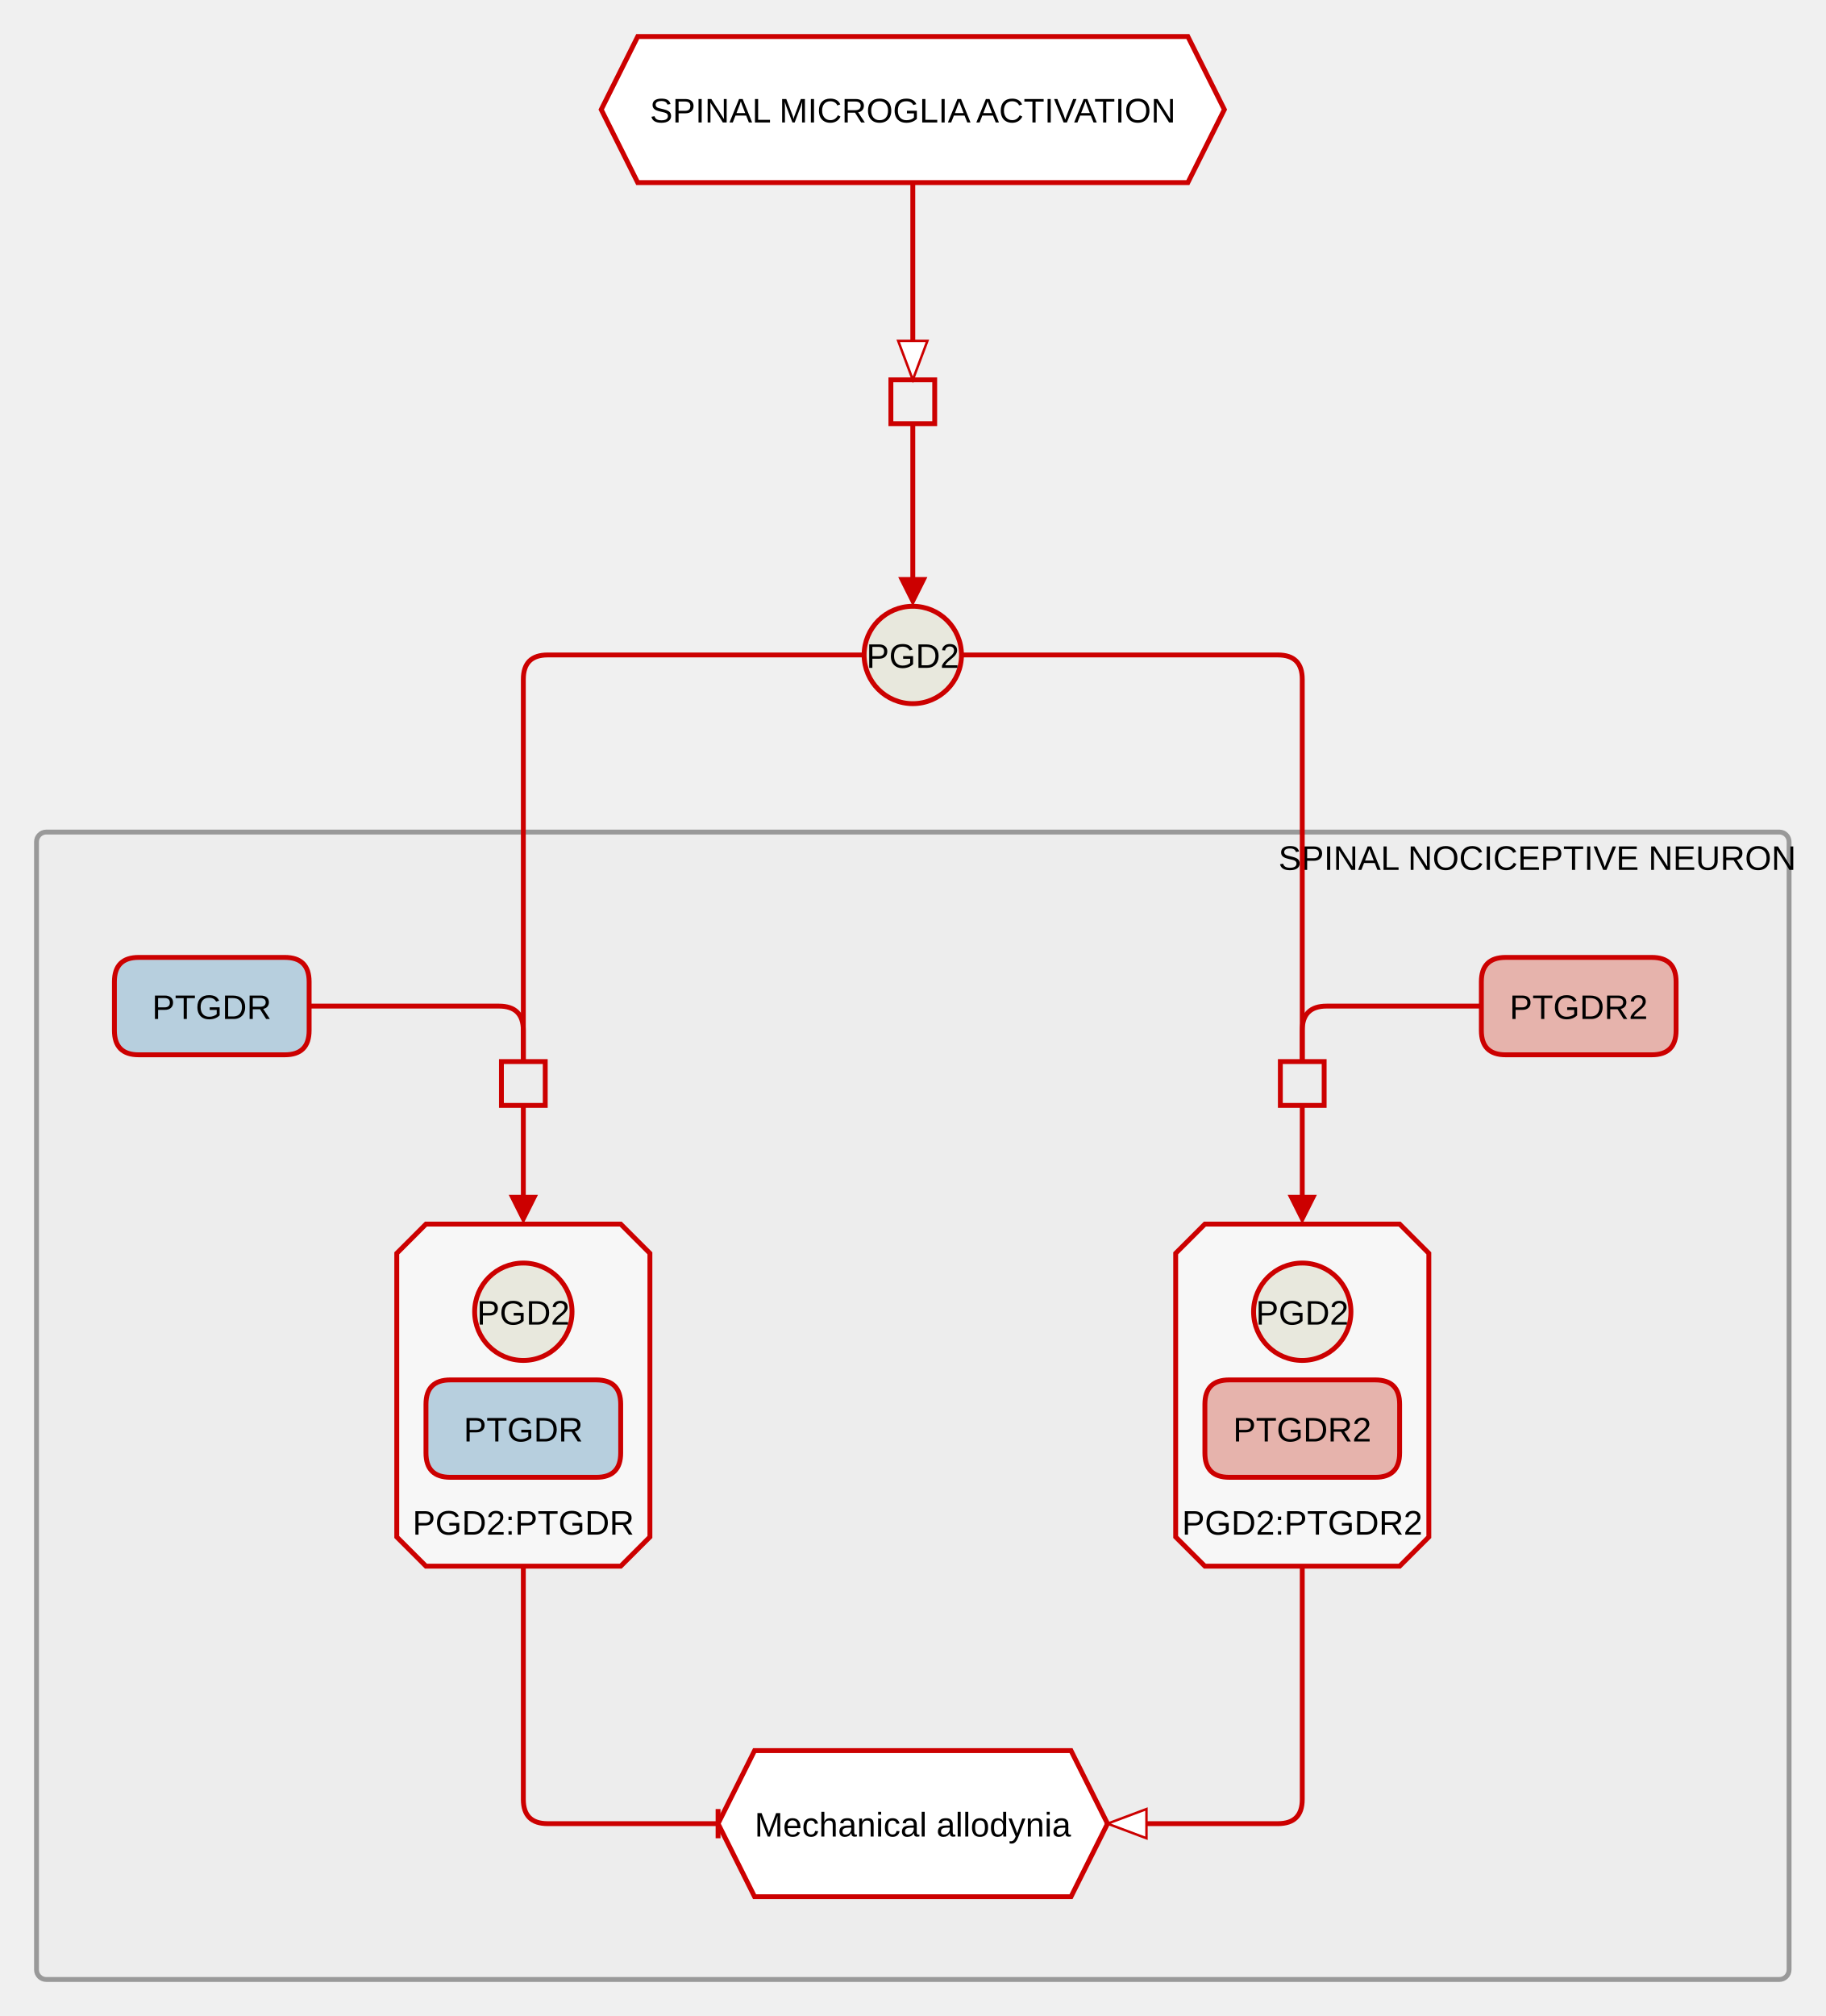
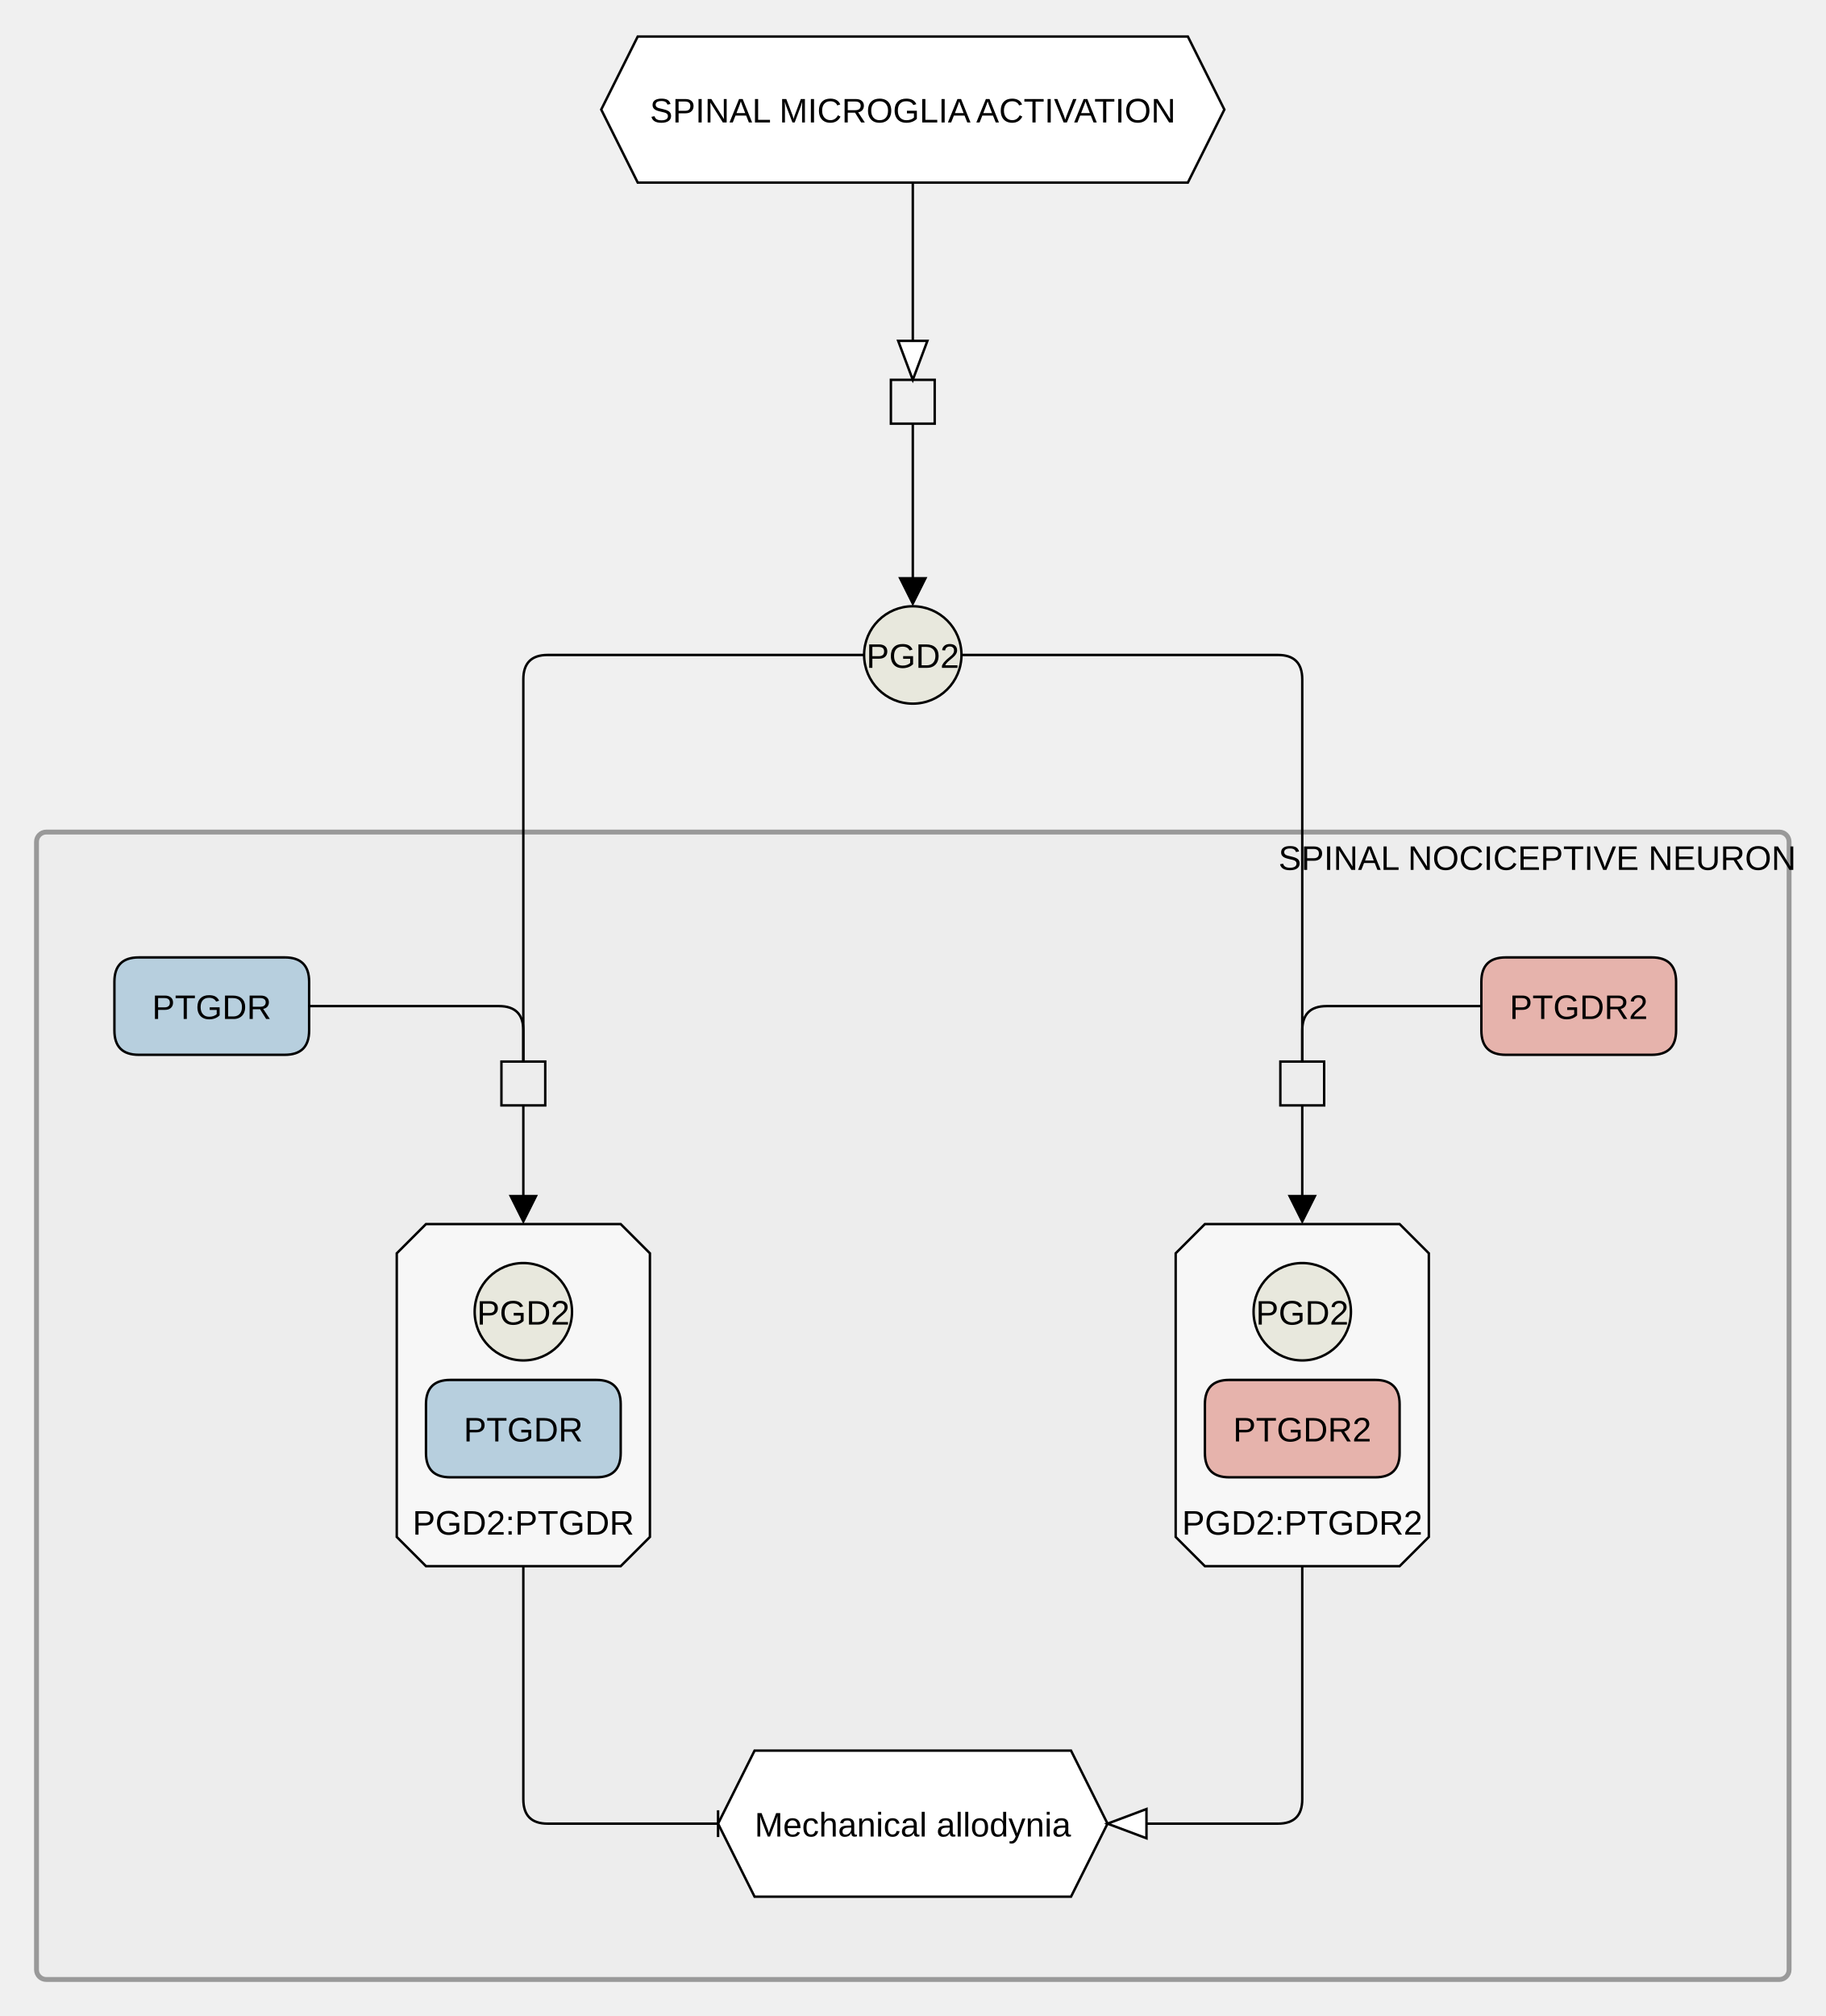
<svg xmlns="http://www.w3.org/2000/svg" width="750" height="828" viewBox="0 0 750 828" stroke-linecap="butt" stroke-miterlimit="10">
  <g transform="translate(-65,189)">
    <path d="M420 80 C420 68.954 428.954 60 440 60 L440 60 C451.046 60 460 68.954 460 80 L460 80 C460 91.046 451.046 100 440 100 L440 100 C428.954 100 420 91.046 420 80 Z" fill="#E8E8DD" stroke="none" />
-     <path d="M420 80 C420 68.954 428.954 60 440 60 L440 60 C451.046 60 460 68.954 460 80 L460 80 C460 91.046 451.046 100 440 100 L440 100 C428.954 100 420 91.046 420 80 Z" fill="none" stroke="#CC0000" stroke-width="2" />
+     <path d="M420 80 C420 68.954 428.954 60 440 60 L440 60 C451.046 60 460 68.954 460 80 L460 80 C460 91.046 451.046 100 440 100 L440 100 C428.954 100 420 91.046 420 80 Z" fill="none" stroke="#000000" />
    <text x="440" y="85.291" text-anchor="middle" font-family="'Dialog', Arial, Helvetica, sans-serif" font-size="14" fill="#000000" stroke="none" xml:space="preserve">PGD2</text>
    <path d="M80 156.739 C80 154.53 81.791 152.739 84 152.739 L796 152.739 C798.209 152.739 800 154.53 800 156.739 L800 620 C800 622.209 798.209 624 796 624 L84 624 C81.791 624 80 622.209 80 620 Z" fill="#999999" fill-opacity="0.031" stroke="none" />
    <path d="M80 156.739 C80 154.53 81.791 152.739 84 152.739 L796 152.739 C798.209 152.739 800 154.53 800 156.739 L800 620 C800 622.209 798.209 624 796 624 L84 624 C81.791 624 80 622.209 80 620 Z" fill="none" stroke="#999999" stroke-width="2" />
    <text x="696.541" y="168.274" text-anchor="middle" font-family="'Dialog', Arial, Helvetica, sans-serif" font-size="14" fill="#000000" stroke="none" xml:space="preserve">SPINAL NOCICEPTIVE NEURON</text>
-     <path d="M271 247 L289 247 L289 265 L271 265 Z" fill="none" stroke="#CC0000" stroke-width="2" />
+     <path d="M271 247 L289 247 L289 265 L271 265 Z" fill="none" stroke="#000000" />
    <path d="M112 214.223 Q112 204.223 122 204.223 L182 204.223 Q192 204.223 192 214.223 L192 234.223 Q192 244.223 182 244.223 L122 244.223 Q112 244.223 112 234.223 Z" fill="#B7CFDE" stroke="none" />
-     <path d="M112 214.223 Q112 204.223 122 204.223 L182 204.223 Q192 204.223 192 214.223 L192 234.223 Q192 244.223 182 244.223 L122 244.223 Q112 244.223 112 234.223 Z" fill="none" stroke="#CC0000" stroke-width="2" />
+     <path d="M112 214.223 Q112 204.223 122 204.223 L182 204.223 Q192 204.223 192 214.223 L192 234.223 Q192 244.223 182 244.223 L122 244.223 Q112 244.223 112 234.223 Z" fill="none" stroke="#000000" />
    <text x="152" y="229.514" text-anchor="middle" font-family="'Dialog', Arial, Helvetica, sans-serif" font-size="14" fill="#000000" stroke="none" xml:space="preserve">PTGDR</text>
    <path d="M240 313.75 L320 313.75 L332 325.75 L332 442.25 L320 454.25 L240 454.25 L228 442.25 L228 325.75 Z" fill="#F7F7F7" stroke="none" />
-     <path d="M240 313.75 L320 313.75 L332 325.75 L332 442.25 L320 454.25 L240 454.25 L228 442.25 L228 325.75 Z" fill="none" stroke="#CC0000" stroke-width="2" />
+     <path d="M240 313.75 L320 313.75 L332 325.75 L332 442.25 L320 454.25 L240 454.25 L228 442.25 L228 325.75 Z" fill="none" stroke="#000000" />
    <text x="280" y="441.297" text-anchor="middle" font-family="'Dialog', Arial, Helvetica, sans-serif" font-size="14" fill="#000000" stroke="none" xml:space="preserve">PGD2:PTGDR</text>
    <path d="M260 349.75 C260 338.704 268.954 329.75 280 329.75 L280 329.75 C291.046 329.75 300 338.704 300 349.75 L300 349.75 C300 360.796 291.046 369.75 280 369.75 L280 369.75 C268.954 369.75 260 360.796 260 349.75 Z" fill="#E8E8DD" stroke="none" />
-     <path d="M260 349.75 C260 338.704 268.954 329.75 280 329.75 L280 329.75 C291.046 329.75 300 338.704 300 349.75 L300 349.75 C300 360.796 291.046 369.75 280 369.75 L280 369.75 C268.954 369.75 260 360.796 260 349.75 Z" fill="none" stroke="#CC0000" stroke-width="2" />
+     <path d="M260 349.75 C260 338.704 268.954 329.75 280 329.75 L280 329.75 C291.046 329.75 300 338.704 300 349.75 L300 349.75 C300 360.796 291.046 369.75 280 369.75 L280 369.75 C268.954 369.75 260 360.796 260 349.75 Z" fill="none" stroke="#000000" />
    <text x="280" y="355.041" text-anchor="middle" font-family="'Dialog', Arial, Helvetica, sans-serif" font-size="14" fill="#000000" stroke="none" xml:space="preserve">PGD2</text>
    <path d="M240 387.75 Q240 377.75 250 377.75 L310 377.75 Q320 377.75 320 387.75 L320 407.75 Q320 417.75 310 417.75 L250 417.75 Q240 417.75 240 407.75 Z" fill="#B7CFDE" stroke="none" />
-     <path d="M240 387.75 Q240 377.75 250 377.75 L310 377.75 Q320 377.75 320 387.75 L320 407.75 Q320 417.75 310 417.75 L250 417.75 Q240 417.75 240 407.75 Z" fill="none" stroke="#CC0000" stroke-width="2" />
+     <path d="M240 387.75 Q240 377.75 250 377.75 L310 377.75 Q320 377.75 320 387.75 L320 407.75 Q320 417.75 310 417.75 L250 417.75 Q240 417.75 240 407.75 Z" fill="none" stroke="#000000" />
    <text x="280" y="403.041" text-anchor="middle" font-family="'Dialog', Arial, Helvetica, sans-serif" font-size="14" fill="#000000" stroke="none" xml:space="preserve">PTGDR</text>
-     <path d="M591 247 L609 247 L609 265 L591 265 Z" fill="none" stroke="#CC0000" stroke-width="2" />
+     <path d="M591 247 L609 247 L609 265 L591 265 Z" fill="none" stroke="#000000" />
    <path d="M673.58 214.223 Q673.58 204.223 683.58 204.223 L743.58 204.223 Q753.58 204.223 753.58 214.223 L753.58 234.223 Q753.58 244.223 743.58 244.223 L683.58 244.223 Q673.58 244.223 673.58 234.223 Z" fill="#E6B3AC" stroke="none" />
-     <path d="M673.58 214.223 Q673.58 204.223 683.58 204.223 L743.58 204.223 Q753.58 204.223 753.58 214.223 L753.58 234.223 Q753.58 244.223 743.58 244.223 L683.58 244.223 Q673.58 244.223 673.58 234.223 Z" fill="none" stroke="#CC0000" stroke-width="2" />
+     <path d="M673.58 214.223 Q673.58 204.223 683.58 204.223 L743.58 204.223 Q753.58 204.223 753.58 214.223 L753.58 234.223 Q753.58 244.223 743.58 244.223 L683.58 244.223 Q673.58 244.223 673.58 234.223 Z" fill="none" stroke="#000000" />
    <text x="713.58" y="229.514" text-anchor="middle" font-family="'Dialog', Arial, Helvetica, sans-serif" font-size="14" fill="#000000" stroke="none" xml:space="preserve">PTGDR2</text>
    <path d="M560 313.75 L640 313.75 L652 325.75 L652 442.25 L640 454.25 L560 454.25 L548 442.25 L548 325.75 Z" fill="#F7F7F7" stroke="none" />
-     <path d="M560 313.75 L640 313.75 L652 325.75 L652 442.25 L640 454.25 L560 454.25 L548 442.25 L548 325.75 Z" fill="none" stroke="#CC0000" stroke-width="2" />
+     <path d="M560 313.75 L640 313.75 L652 325.75 L652 442.25 L640 454.25 L560 454.25 L548 442.25 L548 325.75 Z" fill="none" stroke="#000000" />
    <text x="600" y="441.297" text-anchor="middle" font-family="'Dialog', Arial, Helvetica, sans-serif" font-size="14" fill="#000000" stroke="none" xml:space="preserve">PGD2:PTGDR2</text>
    <path d="M580 349.75 C580 338.704 588.954 329.75 600 329.75 L600 329.75 C611.046 329.75 620 338.704 620 349.75 L620 349.75 C620 360.796 611.046 369.75 600 369.75 L600 369.75 C588.954 369.75 580 360.796 580 349.75 Z" fill="#E8E8DD" stroke="none" />
-     <path d="M580 349.75 C580 338.704 588.954 329.75 600 329.75 L600 329.75 C611.046 329.75 620 338.704 620 349.75 L620 349.75 C620 360.796 611.046 369.75 600 369.75 L600 369.75 C588.954 369.75 580 360.796 580 349.75 Z" fill="none" stroke="#CC0000" stroke-width="2" />
+     <path d="M580 349.75 C580 338.704 588.954 329.75 600 329.75 L600 329.75 C611.046 329.75 620 338.704 620 349.75 L620 349.75 C620 360.796 611.046 369.75 600 369.75 L600 369.75 C588.954 369.75 580 360.796 580 349.75 Z" fill="none" stroke="#000000" />
    <text x="600" y="355.041" text-anchor="middle" font-family="'Dialog', Arial, Helvetica, sans-serif" font-size="14" fill="#000000" stroke="none" xml:space="preserve">PGD2</text>
    <path d="M560 387.75 Q560 377.75 570 377.75 L630 377.75 Q640 377.75 640 387.75 L640 407.75 Q640 417.75 630 417.75 L570 417.75 Q560 417.75 560 407.75 Z" fill="#E6B3AC" stroke="none" />
-     <path d="M560 387.75 Q560 377.75 570 377.75 L630 377.75 Q640 377.75 640 387.75 L640 407.75 Q640 417.75 630 417.75 L570 417.75 Q560 417.75 560 407.75 Z" fill="none" stroke="#CC0000" stroke-width="2" />
+     <path d="M560 387.75 Q560 377.75 570 377.75 L630 377.75 Q640 377.75 640 387.75 L640 407.75 Q640 417.75 630 417.75 L570 417.75 Q560 417.75 560 407.75 Z" fill="none" stroke="#000000" />
    <text x="600" y="403.041" text-anchor="middle" font-family="'Dialog', Arial, Helvetica, sans-serif" font-size="14" fill="#000000" stroke="none" xml:space="preserve">PTGDR2</text>
    <path d="M375 530 L505 530 L520 560 L505 590 L375 590 L360 560 Z" fill="#FFFFFF" stroke="none" />
-     <path d="M375 530 L505 530 L520 560 L505 590 L375 590 L360 560 Z" fill="none" stroke="#CC0000" stroke-width="2" />
+     <path d="M375 530 L505 530 L520 560 L505 590 L375 590 L360 560 Z" fill="none" stroke="#000000" />
    <text x="440" y="565.291" text-anchor="middle" font-family="'Dialog', Arial, Helvetica, sans-serif" font-size="14" fill="#000000" stroke="none" xml:space="preserve">Mechanical allodynia</text>
    <path d="M327 -174 L553 -174 L568 -144 L553 -114 L327 -114 L312 -144 Z" fill="#FFFFFF" stroke="none" />
-     <path d="M327 -174 L553 -174 L568 -144 L553 -114 L327 -114 L312 -144 Z" fill="none" stroke="#CC0000" stroke-width="2" />
+     <path d="M327 -174 L553 -174 L568 -144 L553 -114 L327 -114 L312 -144 Z" fill="none" stroke="#000000" />
    <text x="440" y="-138.709" text-anchor="middle" font-family="'Dialog', Arial, Helvetica, sans-serif" font-size="14" fill="#000000" stroke="none" xml:space="preserve">SPINAL MICROGLIA ACTIVATION</text>
-     <path d="M420 80 L290 80 Q280 80 280 90 L280 247" fill="none" stroke="#CC0000" stroke-width="2" />
-     <path d="M192 224.223 L270 224.223 Q280 224.223 280 234.223 L280 247" fill="none" stroke="#CC0000" stroke-width="2" />
-     <path d="M280 265 L280 302.75" fill="none" stroke="#CC0000" stroke-width="2" />
-     <path d="M280 313.75 L274 301.75 L286 301.75 Z" fill="#CC0000" stroke="none" />
-     <path d="M460 80 L590 80 Q600 80 600 90 L600 247" fill="none" stroke="#CC0000" stroke-width="2" />
-     <path d="M673.58 224.223 L610 224.223 Q600 224.223 600 234.223 L600 247" fill="none" stroke="#CC0000" stroke-width="2" />
-     <path d="M600 265 L600 302.75" fill="none" stroke="#CC0000" stroke-width="2" />
-     <path d="M600 313.75 L594 301.75 L606 301.75 Z" fill="#CC0000" stroke="none" />
-     <path d="M280 454.25 L280 550 Q280 560 290 560 L360 560" fill="none" stroke="#CC0000" stroke-width="2" />
-     <path d="M360 555 L360 565" fill="none" stroke="#CC0000" stroke-width="2" stroke-linecap="square" />
-     <path d="M600 454.25 L600 550 Q600 560 590 560 L535 560" fill="none" stroke="#CC0000" stroke-width="2" />
-     <path d="M520 560 L536 554 L536 566 Z" fill="white" stroke="#CC0000" />
-     <path d="M431 -33 L449 -33 L449 -15 L431 -15 Z" fill="none" stroke="#CC0000" stroke-width="2" />
-     <path d="M440 -114 L440 -48" fill="none" stroke="#CC0000" stroke-width="2" />
-     <path d="M440 -33 L434 -49 L446 -49 Z" fill="white" stroke="#CC0000" />
-     <path d="M440 -15 L440 49" fill="none" stroke="#CC0000" stroke-width="2" />
-     <path d="M440 60 L434 48 L446 48 Z" fill="#CC0000" stroke="none" />
+     <path d="M420 80 L290 80 Q280 80 280 90 L280 247" fill="none" stroke="#000000" />
+     <path d="M192 224.223 L270 224.223 Q280 224.223 280 234.223 L280 247" fill="none" stroke="#000000" />
+     <path d="M280 265 L280 302.75" fill="none" stroke="#000000" />
+     <path d="M280 313.75 L274 301.75 L286 301.75 Z" fill="#000000" stroke="none" />
+     <path d="M460 80 L590 80 Q600 80 600 90 L600 247" fill="none" stroke="#000000" />
+     <path d="M673.58 224.223 L610 224.223 Q600 224.223 600 234.223 L600 247" fill="none" stroke="#000000" />
+     <path d="M600 265 L600 302.75" fill="none" stroke="#000000" />
+     <path d="M600 313.75 L594 301.75 L606 301.75 Z" fill="#000000" stroke="none" />
+     <path d="M280 454.25 L280 550 Q280 560 290 560 L360 560" fill="none" stroke="#000000" />
+     <path d="M360 555 L360 565" fill="none" stroke="#000000" stroke-linecap="square" />
+     <path d="M600 454.25 L600 550 Q600 560 590 560 L535 560" fill="none" stroke="#000000" />
+     <path d="M520 560 L536 554 L536 566 Z" fill="white" stroke="#000000" />
+     <path d="M431 -33 L449 -33 L449 -15 L431 -15 Z" fill="none" stroke="#000000" />
+     <path d="M440 -114 L440 -48" fill="none" stroke="#000000" />
+     <path d="M440 -33 L434 -49 L446 -49 Z" fill="white" stroke="#000000" />
+     <path d="M440 -15 L440 49" fill="none" stroke="#000000" />
+     <path d="M440 60 L434 48 L446 48 Z" fill="#000000" stroke="none" />
  </g>
</svg>
